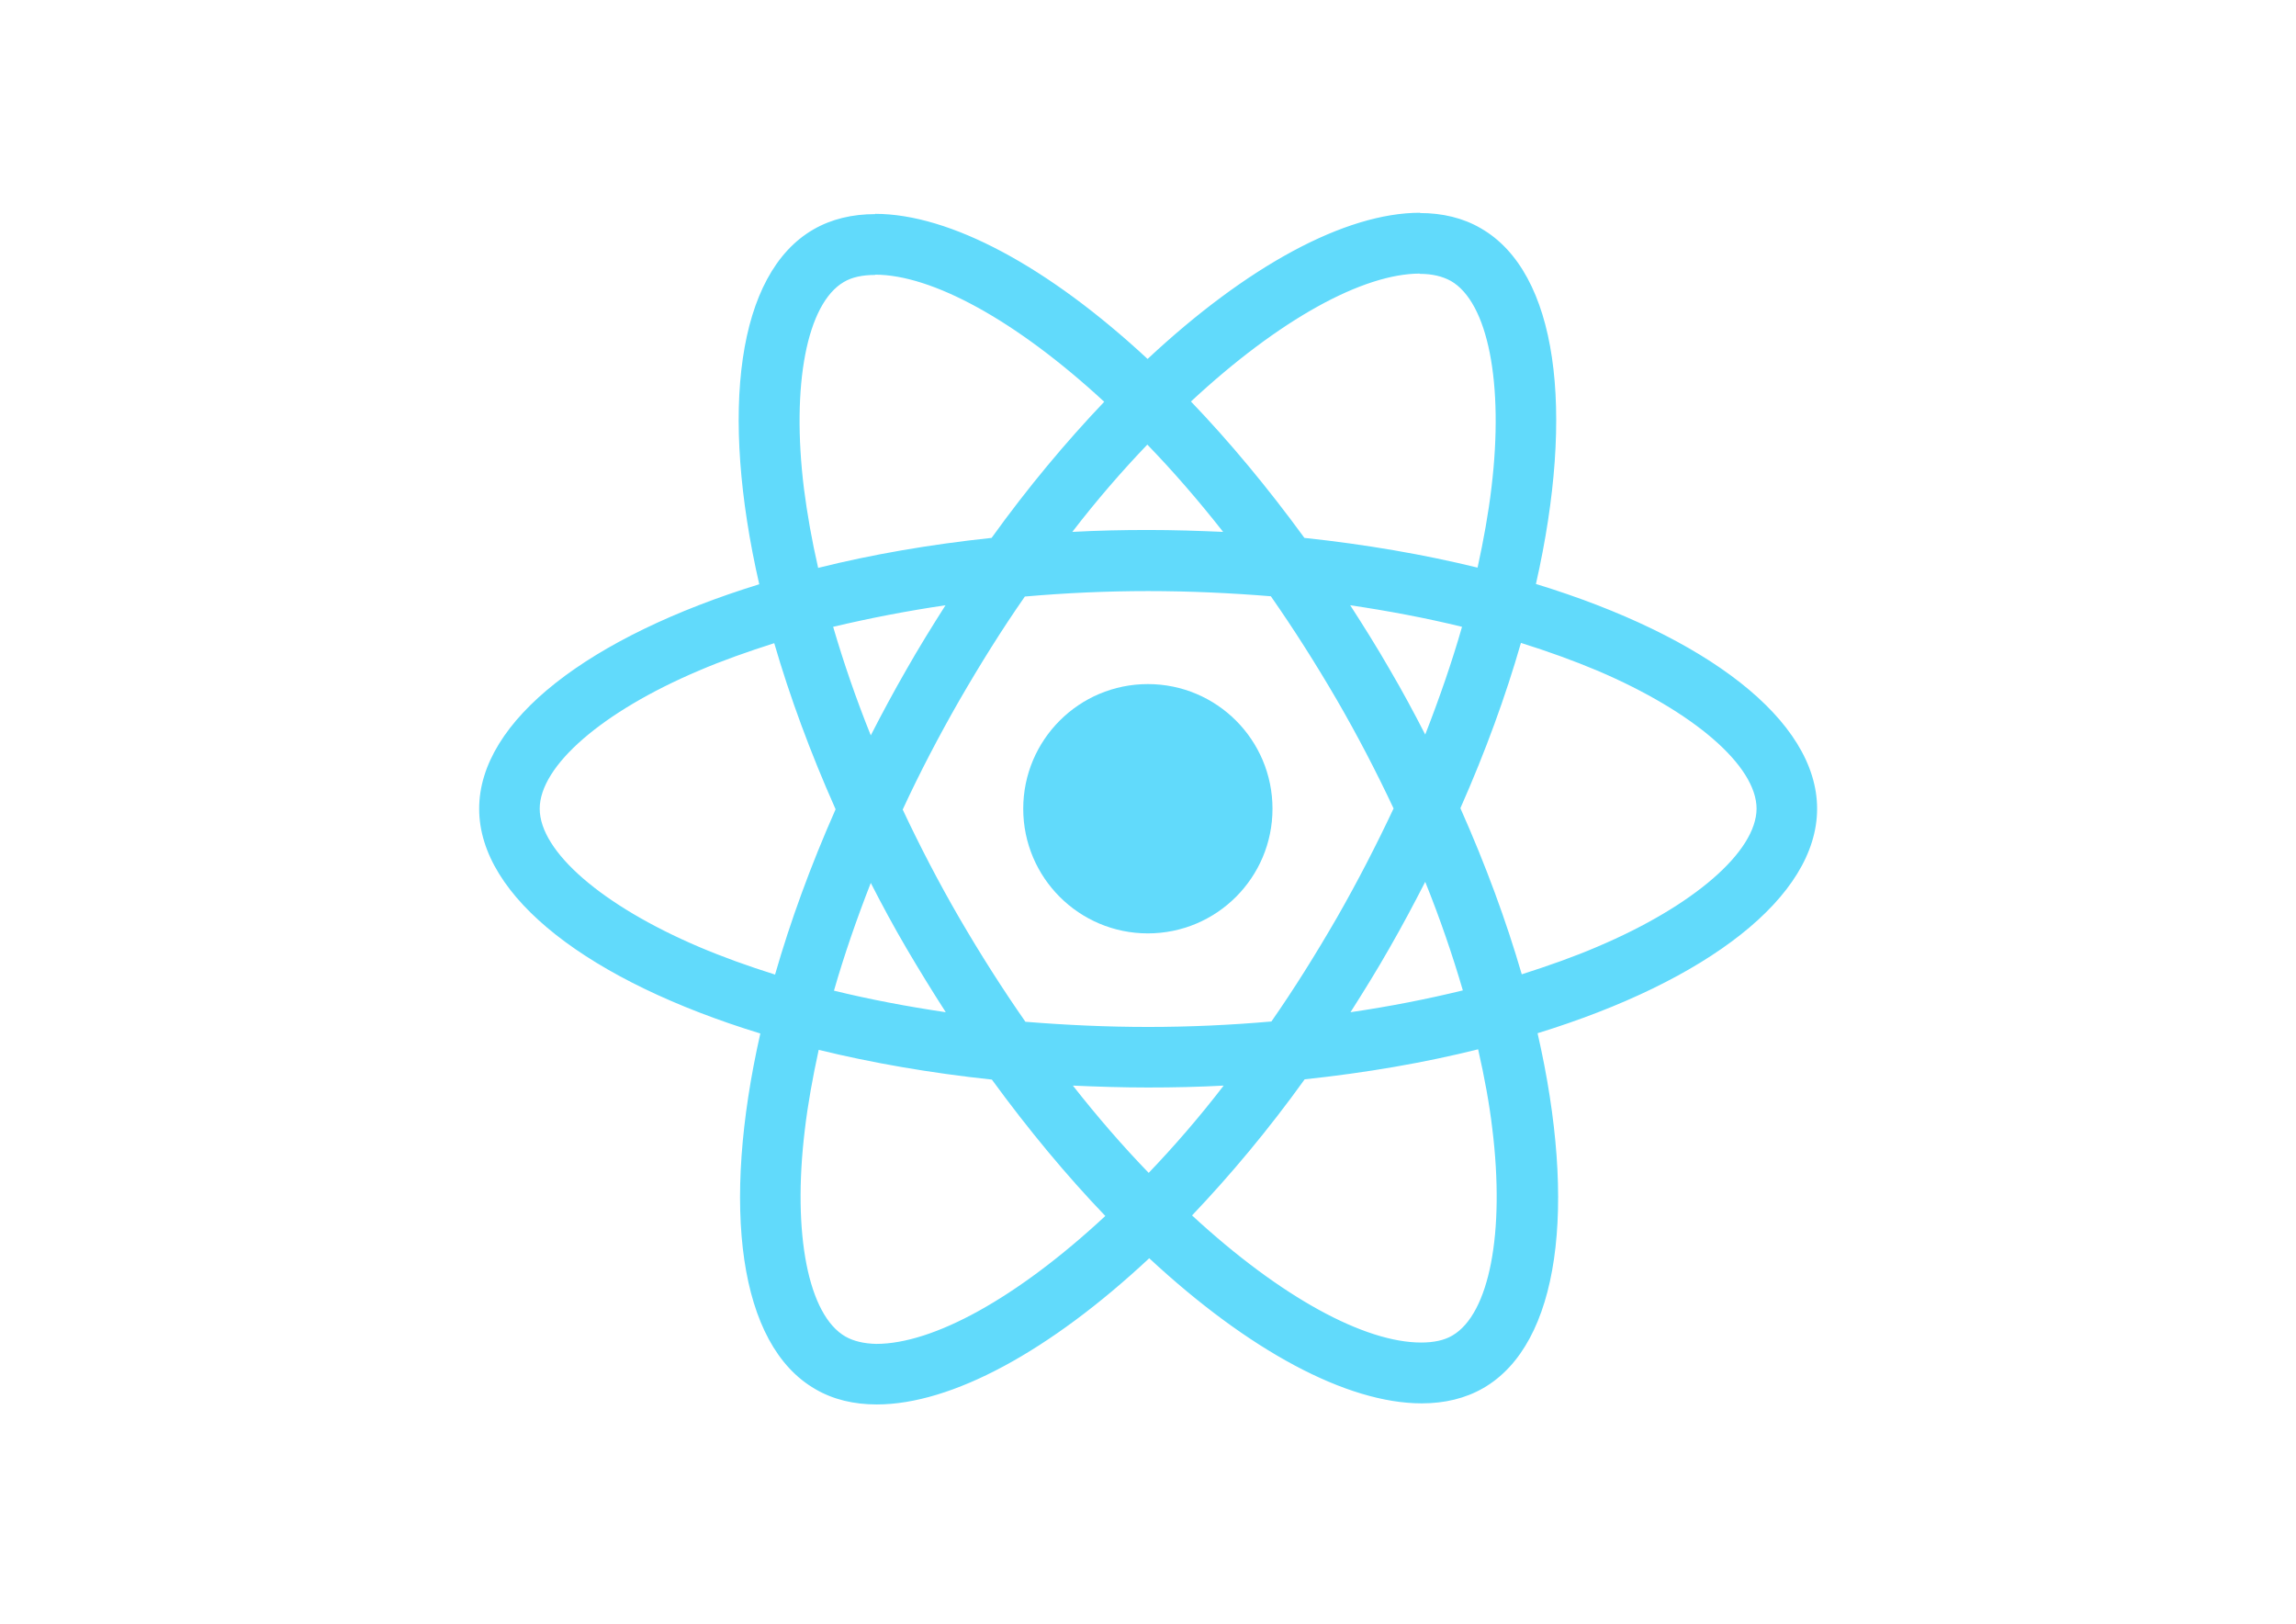
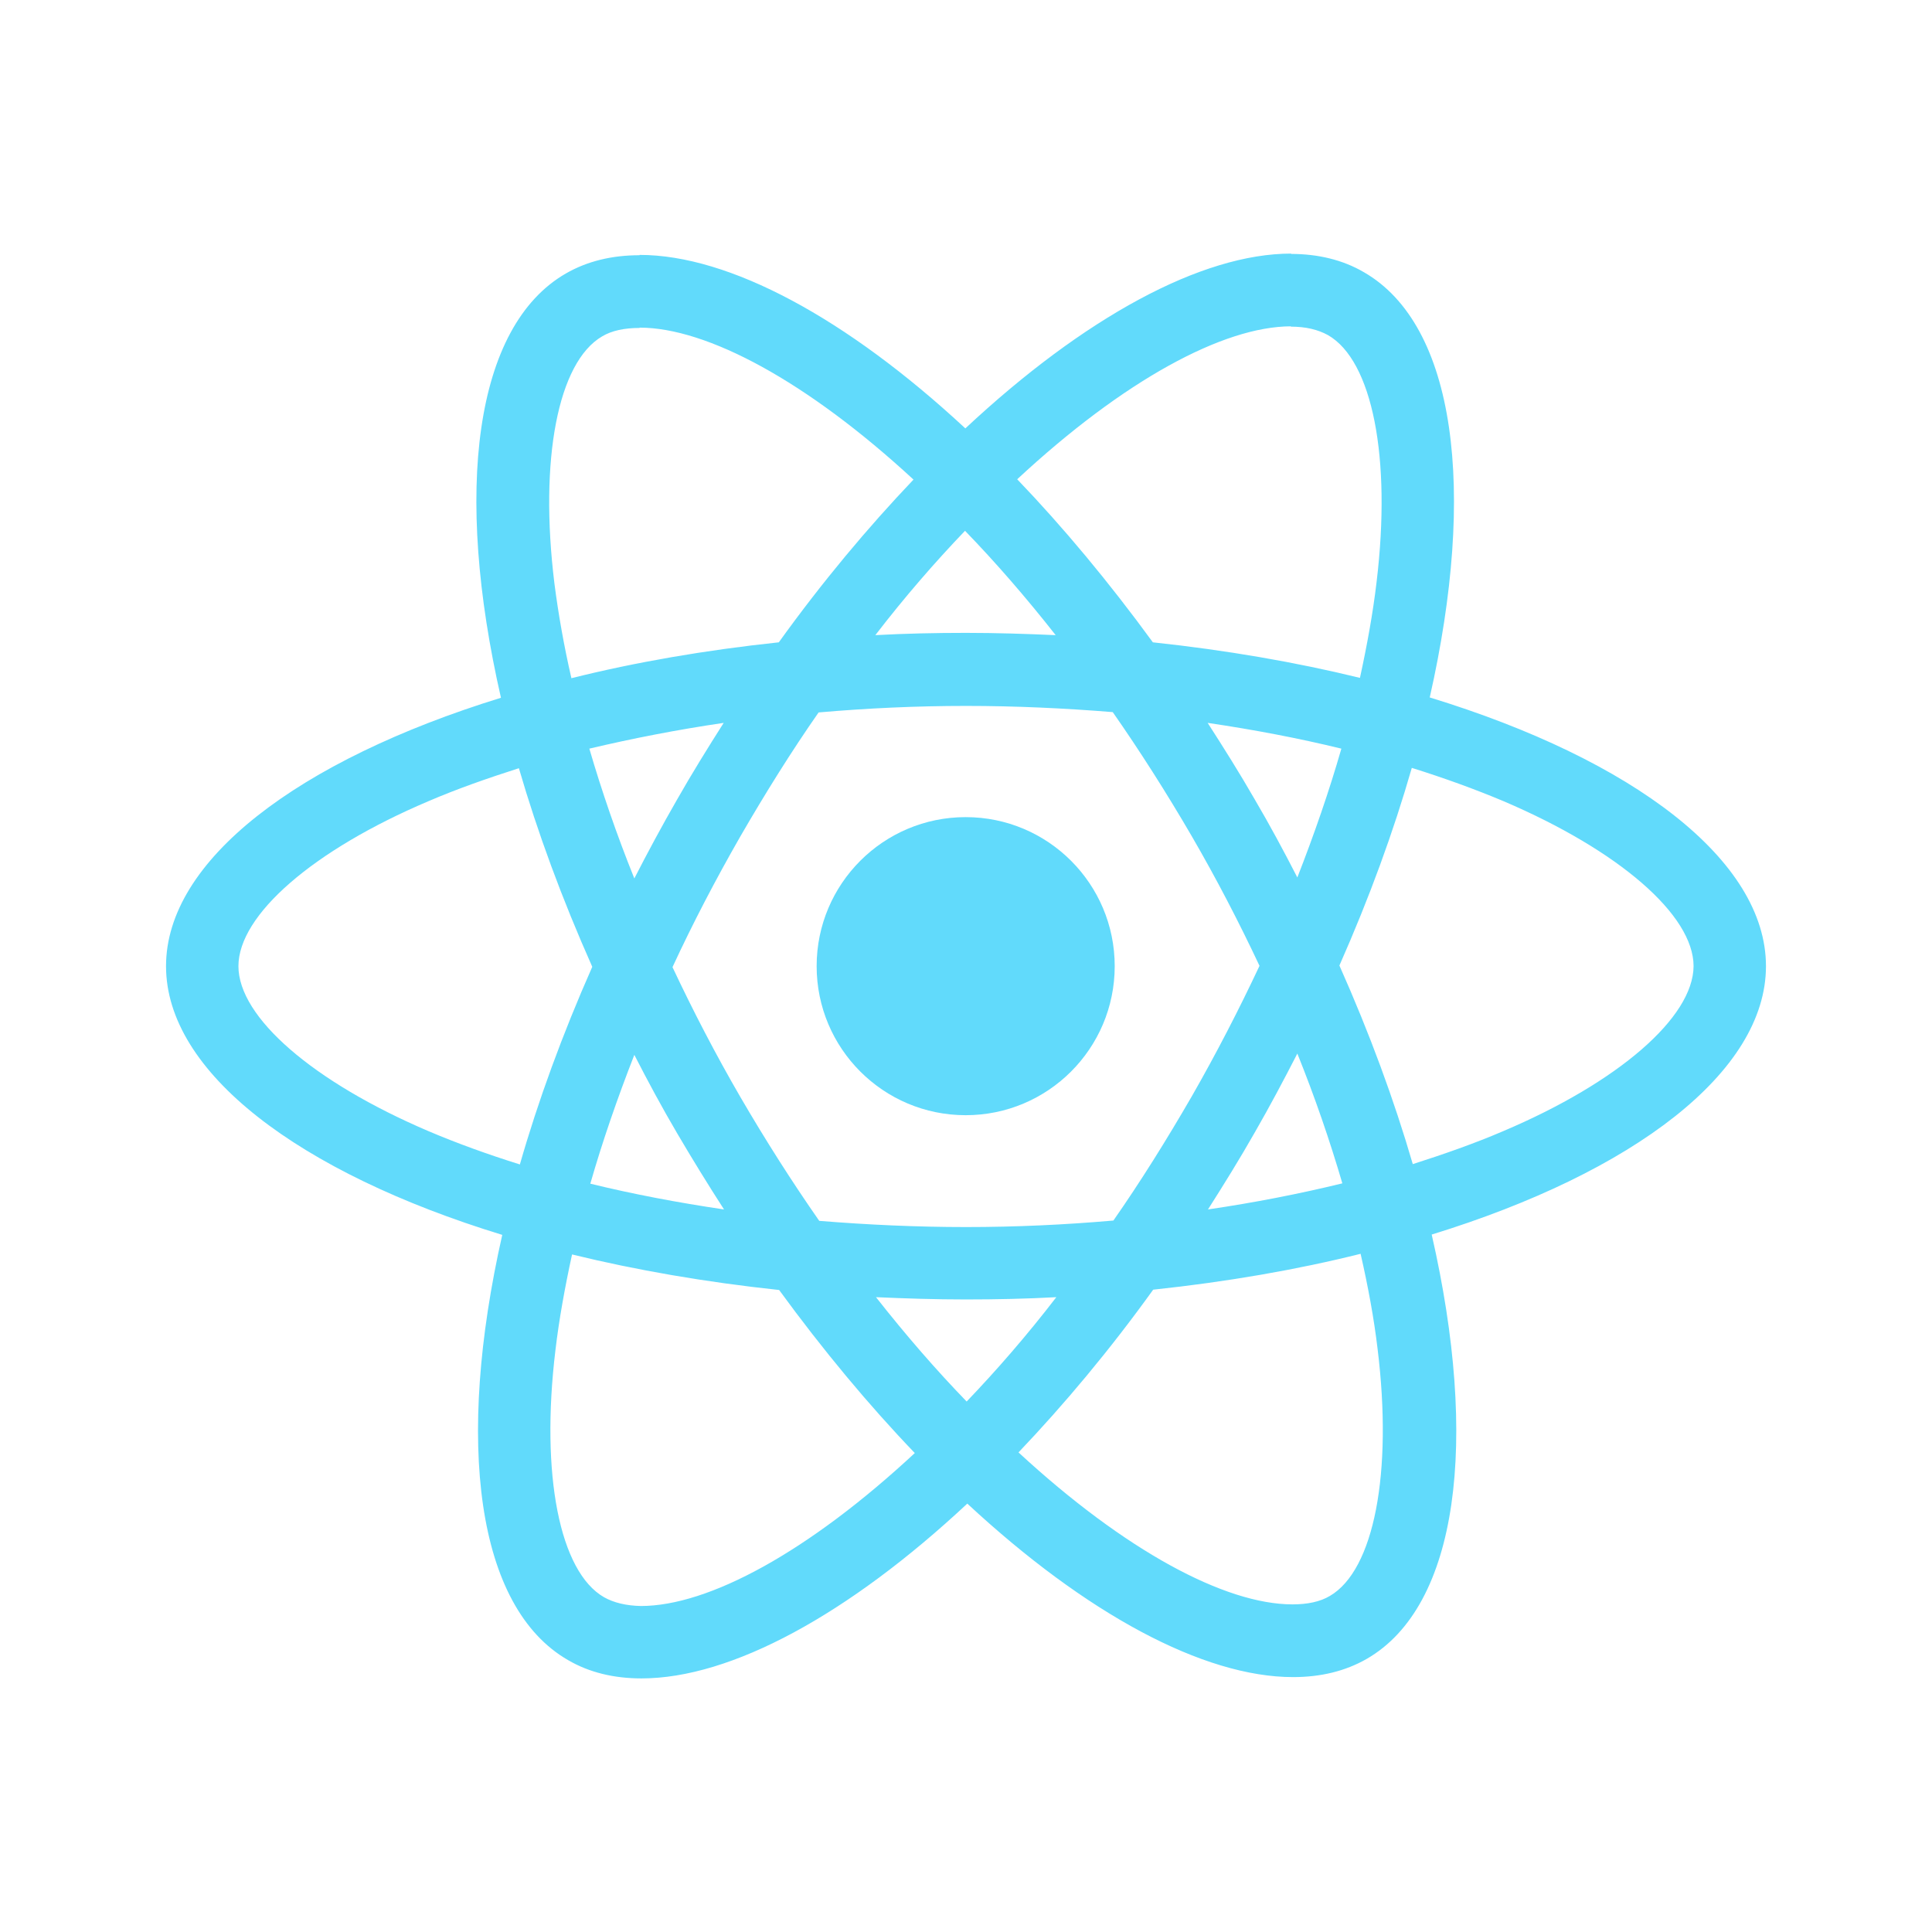
- <svg xmlns="http://www.w3.org/2000/svg" version="1.1" id="Layer_2_1_" x="0px" y="0px" viewBox="0 0 841.9 595.3" enable-background="new 0 0 841.9 595.3" xml:space="preserve">
-   <g>
-     <path fill="#61DAFB" d="M666.3,296.5c0-32.5-40.7-63.3-103.1-82.4c14.4-63.6,8-114.2-20.2-130.4c-6.5-3.8-14.1-5.6-22.4-5.6v22.3   c4.6,0,8.3,0.9,11.4,2.6c13.6,7.8,19.5,37.5,14.9,75.7c-1.1,9.4-2.9,19.3-5.1,29.4c-19.6-4.8-41-8.5-63.5-10.9   c-13.5-18.5-27.5-35.3-41.6-50c32.6-30.3,63.2-46.9,84-46.9l0-22.3c0,0,0,0,0,0c-27.5,0-63.5,19.6-99.9,53.6   c-36.4-33.8-72.4-53.2-99.9-53.2v22.3c20.7,0,51.4,16.5,84,46.6c-14,14.7-28,31.4-41.3,49.9c-22.6,2.4-44,6.1-63.6,11   c-2.3-10-4-19.7-5.2-29c-4.7-38.2,1.1-67.9,14.6-75.8c3-1.8,6.9-2.6,11.5-2.6l0-22.3c0,0,0,0,0,0c-8.4,0-16,1.8-22.6,5.6   c-28.1,16.2-34.4,66.7-19.9,130.1c-62.2,19.2-102.7,49.9-102.7,82.3c0,32.5,40.7,63.3,103.1,82.4c-14.4,63.6-8,114.2,20.2,130.4   c6.5,3.8,14.1,5.6,22.5,5.6c27.5,0,63.5-19.6,99.9-53.6c36.4,33.8,72.4,53.2,99.9,53.2c8.4,0,16-1.8,22.6-5.6   c28.1-16.2,34.4-66.7,19.9-130.1C625.8,359.7,666.3,328.9,666.3,296.5z M536.1,229.8c-3.7,12.9-8.3,26.2-13.5,39.5   c-4.1-8-8.4-16-13.1-24c-4.6-8-9.5-15.8-14.4-23.4C509.3,224,523,226.6,536.1,229.8z M490.3,336.3c-7.8,13.5-15.8,26.3-24.1,38.2   c-14.9,1.3-30,2-45.2,2c-15.1,0-30.2-0.7-45-1.9c-8.3-11.9-16.4-24.6-24.2-38c-7.6-13.1-14.5-26.4-20.8-39.8   c6.2-13.4,13.2-26.8,20.7-39.9c7.8-13.5,15.8-26.3,24.1-38.2c14.9-1.3,30-2,45.2-2c15.1,0,30.2,0.7,45,1.9   c8.3,11.9,16.4,24.6,24.2,38c7.6,13.1,14.5,26.4,20.8,39.8C504.7,309.8,497.8,323.2,490.3,336.3z M522.6,323.3   c5.4,13.4,10,26.8,13.8,39.8c-13.1,3.2-26.9,5.9-41.2,8c4.9-7.7,9.8-15.6,14.4-23.7C514.2,339.4,518.5,331.3,522.6,323.3z    M421.2,430c-9.3-9.6-18.6-20.3-27.8-32c9,0.4,18.2,0.7,27.5,0.7c9.4,0,18.7-0.2,27.8-0.7C439.7,409.7,430.4,420.4,421.2,430z    M346.8,371.1c-14.2-2.1-27.9-4.7-41-7.9c3.7-12.9,8.3-26.2,13.5-39.5c4.1,8,8.4,16,13.1,24C337.1,355.7,341.9,363.5,346.8,371.1z    M420.7,163c9.3,9.6,18.6,20.3,27.8,32c-9-0.4-18.2-0.7-27.5-0.7c-9.4,0-18.7,0.2-27.8,0.7C402.2,183.3,411.5,172.6,420.7,163z    M346.7,221.9c-4.9,7.7-9.8,15.6-14.4,23.7c-4.6,8-8.9,16-13,24c-5.4-13.4-10-26.8-13.8-39.8C318.6,226.7,332.4,224,346.7,221.9z    M256.2,347.1c-35.4-15.1-58.3-34.9-58.3-50.6c0-15.7,22.9-35.6,58.3-50.6c8.6-3.7,18-7,27.7-10.1c5.7,19.6,13.2,40,22.5,60.9   c-9.2,20.8-16.6,41.1-22.2,60.6C274.3,354.2,264.9,350.8,256.2,347.1z M310,490c-13.6-7.8-19.5-37.5-14.9-75.7   c1.1-9.4,2.9-19.3,5.1-29.4c19.6,4.8,41,8.5,63.5,10.9c13.5,18.5,27.5,35.3,41.6,50c-32.6,30.3-63.2,46.9-84,46.9   C316.8,492.6,313,491.7,310,490z M547.2,413.8c4.7,38.2-1.1,67.9-14.6,75.8c-3,1.8-6.9,2.6-11.5,2.6c-20.7,0-51.4-16.5-84-46.6   c14-14.7,28-31.4,41.3-49.9c22.6-2.4,44-6.1,63.6-11C544.3,394.8,546.1,404.5,547.2,413.8z M585.7,347.1c-8.6,3.7-18,7-27.7,10.1   c-5.7-19.6-13.2-40-22.5-60.9c9.2-20.8,16.6-41.1,22.2-60.6c9.9,3.1,19.3,6.5,28.1,10.2c35.4,15.1,58.3,34.9,58.3,50.6   C644,312.2,621.1,332.1,585.7,347.1z" />
-     <polygon fill="#61DAFB" points="320.8,78.4 320.8,78.4 320.8,78.4  " />
-     <circle fill="#61DAFB" cx="420.9" cy="296.5" r="45.7" />
-     <polygon fill="#61DAFB" points="520.5,78.1 520.5,78.1 520.5,78.1  " />
+ <svg xmlns="http://www.w3.org/2000/svg" style="isolation:isolate" viewBox="0 0 512 512" width="512pt" height="512pt">
+   <defs>
+     <clipPath id="_clipPath_VNvigcTwc9M00HchWMvkqy1FUGPqNUDm">
+       <rect width="512" height="512" />
+     </clipPath>
+   </defs>
+   <g clip-path="url(#_clipPath_VNvigcTwc9M00HchWMvkqy1FUGPqNUDm)">
+     <g>
+       <path d=" M 468 256.043 C 468 227.955 432.825 201.336 378.896 184.829 C 391.341 129.863 385.81 86.132 361.438 72.131 C 355.821 68.847 349.252 67.291 342.079 67.291 L 342.079 86.564 C 346.055 86.564 349.252 87.342 351.932 88.811 C 363.685 95.552 368.784 121.221 364.809 154.235 C 363.858 162.359 362.302 170.915 360.401 179.644 C 343.462 175.495 324.967 172.298 305.521 170.223 C 293.854 154.235 281.755 139.715 269.569 127.011 C 297.743 100.824 324.189 86.478 342.166 86.478 L 342.166 67.205 C 342.166 67.205 342.166 67.205 342.166 67.205 C 318.399 67.205 287.286 84.144 255.827 113.529 C 224.369 84.317 193.256 67.551 169.489 67.551 L 169.489 86.823 C 187.379 86.823 213.911 101.084 242.086 127.097 C 229.986 139.802 217.887 154.235 206.392 170.223 C 186.86 172.298 168.365 175.495 151.426 179.73 C 149.438 171.088 147.969 162.704 146.932 154.667 C 142.87 121.653 147.883 95.985 159.55 89.157 C 162.143 87.601 165.513 86.91 169.489 86.91 L 169.489 67.637 C 169.489 67.637 169.489 67.637 169.489 67.637 C 162.229 67.637 155.661 69.193 149.957 72.477 C 125.671 86.478 120.227 130.122 132.758 184.916 C 79.002 201.509 44 228.042 44 256.043 C 44 284.131 79.175 310.75 133.104 327.257 C 120.659 382.223 126.19 425.954 150.562 439.955 C 156.179 443.239 162.748 444.795 170.007 444.795 C 193.774 444.795 224.887 427.856 256.346 398.471 C 287.804 427.683 318.917 444.449 342.684 444.449 C 349.944 444.449 356.512 442.894 362.216 439.609 C 386.501 425.609 391.946 381.964 379.415 327.171 C 432.998 310.664 468 284.045 468 256.043 Z  M 355.475 198.398 C 352.277 209.547 348.302 221.041 343.808 232.536 C 340.264 225.622 336.548 218.708 332.486 211.794 C 328.51 204.88 324.276 198.139 320.041 191.57 C 332.313 193.385 344.153 195.632 355.475 198.398 Z  M 315.892 290.44 C 309.151 302.108 302.237 313.17 295.064 323.455 C 282.187 324.578 269.137 325.183 256 325.183 C 242.95 325.183 229.9 324.578 217.109 323.541 C 209.936 313.256 202.935 302.28 196.194 290.7 C 189.626 279.378 183.662 267.883 178.218 256.302 C 183.576 244.722 189.626 233.141 196.108 221.819 C 202.849 210.152 209.763 199.089 216.936 188.805 C 229.813 187.681 242.863 187.076 256 187.076 C 269.05 187.076 282.1 187.681 294.891 188.718 C 302.064 199.003 309.065 209.979 315.806 221.56 C 322.374 232.881 328.338 244.376 333.782 255.957 C 328.338 267.538 322.374 279.119 315.892 290.44 Z  M 343.808 279.205 C 348.475 290.786 352.45 302.367 355.734 313.602 C 344.413 316.368 332.486 318.701 320.127 320.516 C 324.362 313.861 328.597 307.034 332.572 300.033 C 336.548 293.119 340.264 286.119 343.808 279.205 Z  M 256.173 371.42 C 248.135 363.124 240.098 353.876 232.147 343.764 C 239.925 344.11 247.876 344.369 255.914 344.369 C 264.038 344.369 272.075 344.196 279.94 343.764 C 272.161 353.876 264.124 363.124 256.173 371.42 Z  M 191.873 320.516 C 179.6 318.701 167.76 316.454 156.439 313.689 C 159.636 302.54 163.612 291.045 168.106 279.551 C 171.649 286.465 175.366 293.379 179.428 300.293 C 183.49 307.207 187.638 313.948 191.873 320.516 Z  M 255.741 140.666 C 263.778 148.963 271.816 158.21 279.767 168.322 C 271.989 167.976 264.038 167.717 256 167.717 C 247.876 167.717 239.839 167.89 231.974 168.322 C 239.752 158.21 247.79 148.963 255.741 140.666 Z  M 191.786 191.57 C 187.552 198.225 183.317 205.053 179.341 212.053 C 175.366 218.967 171.649 225.881 168.106 232.795 C 163.439 221.214 159.464 209.633 156.179 198.398 C 167.501 195.719 179.428 193.385 191.786 191.57 Z  M 113.572 299.774 C 82.978 286.724 63.186 269.612 63.186 256.043 C 63.186 242.475 82.978 225.276 113.572 212.312 C 121.004 209.115 129.128 206.263 137.512 203.583 C 142.438 220.523 148.92 238.153 156.957 256.216 C 149.006 274.192 142.611 291.737 137.771 308.589 C 129.215 305.91 121.091 302.972 113.572 299.774 Z  M 160.068 423.275 C 148.315 416.534 143.216 390.866 147.191 357.852 C 148.142 349.728 149.698 341.172 151.599 332.443 C 168.538 336.591 187.033 339.789 206.479 341.863 C 218.146 357.852 230.245 372.371 242.431 385.075 C 214.257 411.262 187.811 425.609 169.834 425.609 C 165.945 425.522 162.661 424.744 160.068 423.275 Z  M 365.068 357.419 C 369.13 390.434 364.117 416.102 352.45 422.929 C 349.857 424.485 346.487 425.177 342.511 425.177 C 324.621 425.177 298.089 410.916 269.914 384.903 C 282.014 372.198 294.113 357.765 305.608 341.777 C 325.14 339.702 343.635 336.505 360.574 332.27 C 362.562 340.999 364.117 349.382 365.068 357.419 Z  M 398.342 299.774 C 390.909 302.972 382.785 305.824 374.402 308.503 C 369.476 291.564 362.994 273.933 354.956 255.87 C 362.907 237.894 369.303 220.35 374.143 203.497 C 382.699 206.176 390.823 209.115 398.428 212.312 C 429.022 225.362 448.814 242.475 448.814 256.043 C 448.727 269.612 428.936 286.81 398.342 299.774 Z " fill="rgb(97,218,251)" />
+       <path d=" M 169.402 67.551 L 169.402 67.551 L 169.402 67.551 L 169.402 67.551 Z " fill="rgb(97,218,251)" />
+       <circle vector-effect="non-scaling-stroke" cx="255.914" cy="256.043" r="39.496" fill="rgb(97,218,251)" />
+     </g>
  </g>
</svg>
